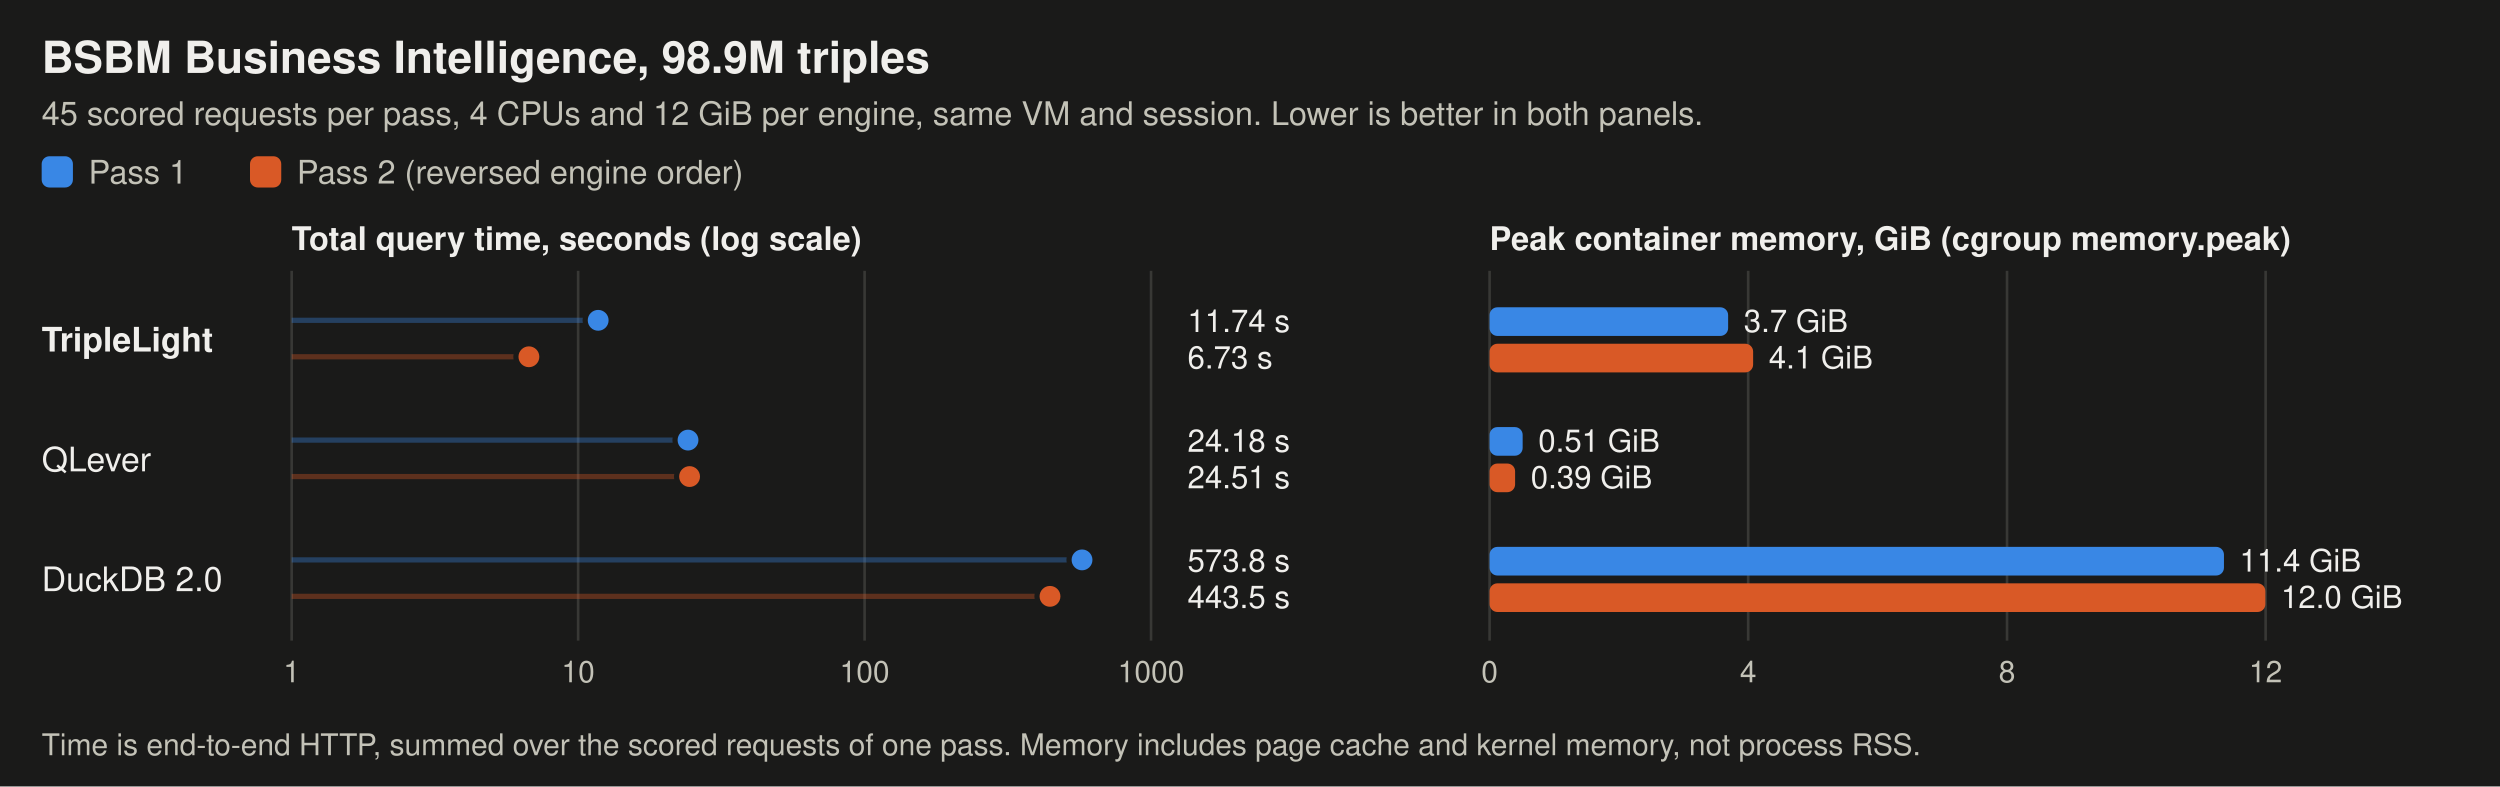
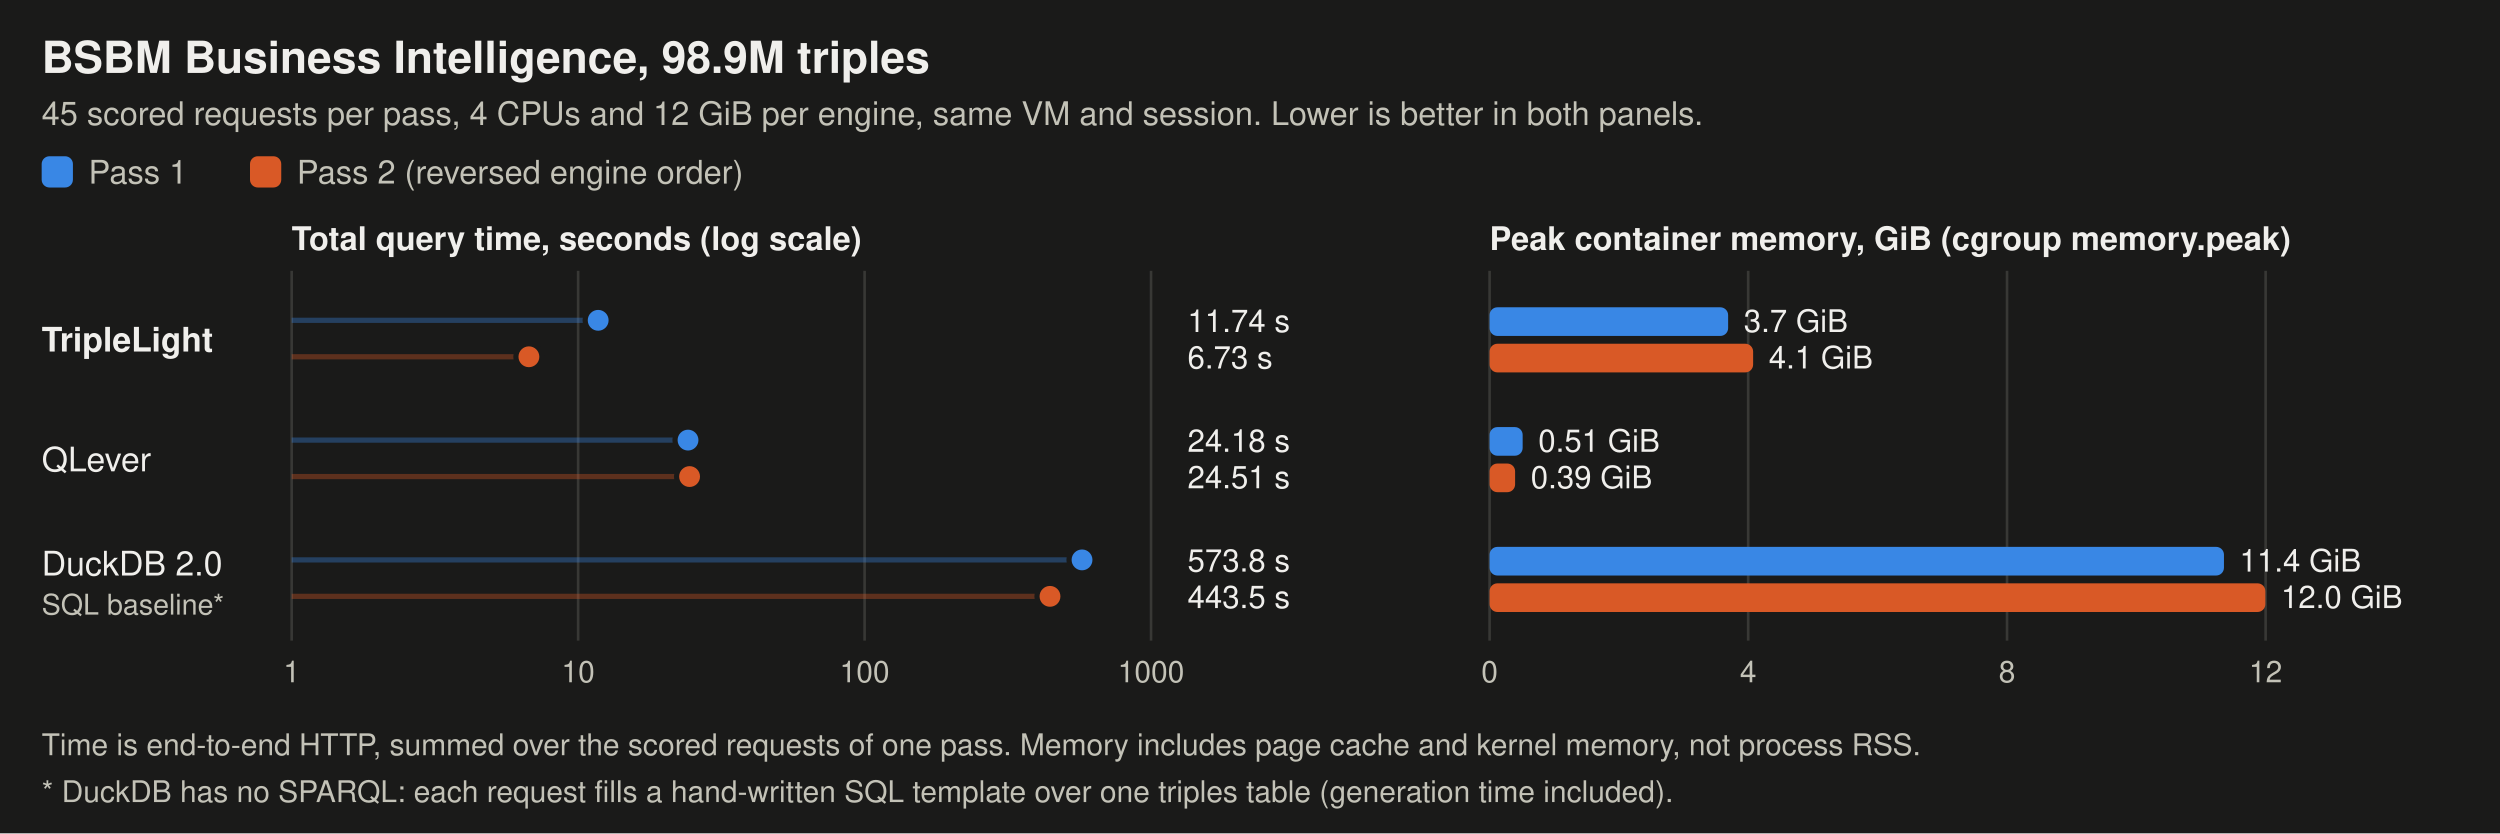
- <svg xmlns="http://www.w3.org/2000/svg" width="960" height="302" viewBox="0 0 960 302" font-family="-apple-system,BlinkMacSystemFont,'Segoe UI',Helvetica,Arial,sans-serif">
-   <rect width="960" height="302" fill="#1a1a19" />
+ <svg xmlns="http://www.w3.org/2000/svg" width="960" height="320" viewBox="0 0 960 320" font-family="-apple-system,BlinkMacSystemFont,'Segoe UI',Helvetica,Arial,sans-serif">
+   <rect width="960" height="320" fill="#1a1a19" />
  <text x="16" y="28" font-size="17" font-weight="600" fill="#f0efec">BSBM Business Intelligence, 98.9M triples</text>
  <text x="16" y="48" font-size="12.5" fill="#c3c2b7">45 scored requests per pass, 4 CPUs and 12 GiB per engine, same VM and session. Lower is better in both panels.</text>
  <rect x="16" y="60" width="12" height="12" rx="3" fill="#3987e5" />
  <text x="34" y="70.5" font-size="12.5" fill="#c3c2b7">Pass 1</text>
  <rect x="96" y="60" width="12" height="12" rx="3" fill="#d95926" />
  <text x="114" y="70.5" font-size="12.5" fill="#c3c2b7">Pass 2 (reversed engine order)</text>
  <text x="112" y="96" font-size="12.5" font-weight="600" fill="#f0efec">Total query time, seconds (log scale)</text>
  <text x="572" y="96" font-size="12.5" font-weight="600" fill="#f0efec">Peak container memory, GiB (cgroup memory.peak)</text>
  <line x1="112.0" y1="104" x2="112.0" y2="246" stroke="#383835" />
  <text x="112.0" y="262" font-size="11.5" text-anchor="middle" fill="#c3c2b7">1</text>
  <line x1="222.0" y1="104" x2="222.0" y2="246" stroke="#383835" />
  <text x="222.0" y="262" font-size="11.5" text-anchor="middle" fill="#c3c2b7">10</text>
  <line x1="332.0" y1="104" x2="332.0" y2="246" stroke="#383835" />
  <text x="332.0" y="262" font-size="11.5" text-anchor="middle" fill="#c3c2b7">100</text>
  <line x1="442.0" y1="104" x2="442.0" y2="246" stroke="#383835" />
  <text x="442.0" y="262" font-size="11.5" text-anchor="middle" fill="#c3c2b7">1000</text>
  <line x1="572.0" y1="104" x2="572.0" y2="246" stroke="#383835" />
  <text x="572.0" y="262" font-size="11.5" text-anchor="middle" fill="#c3c2b7">0</text>
  <line x1="671.3" y1="104" x2="671.3" y2="246" stroke="#383835" />
  <text x="671.3" y="262" font-size="11.5" text-anchor="middle" fill="#c3c2b7">4</text>
  <line x1="770.7" y1="104" x2="770.7" y2="246" stroke="#383835" />
  <text x="770.7" y="262" font-size="11.5" text-anchor="middle" fill="#c3c2b7">8</text>
  <line x1="870.0" y1="104" x2="870.0" y2="246" stroke="#383835" />
  <text x="870.0" y="262" font-size="11.5" text-anchor="middle" fill="#c3c2b7">12</text>
  <text x="16" y="135.0" font-size="13" font-weight="600" fill="#f0efec">TripleLight</text>
  <line x1="112" y1="123" x2="229.7" y2="123" stroke="#3987e5" stroke-width="2" stroke-opacity="0.35" />
  <circle cx="229.7" cy="123" r="5" fill="#3987e5" stroke="#1a1a19" stroke-width="2" />
  <text x="456" y="127.5" font-size="12" fill="#f0efec">11.74 s</text>
  <rect x="572" y="118" width="91.6" height="11" rx="3" fill="#3987e5" />
  <text x="669.6" y="127.5" font-size="12" fill="#f0efec">3.7 GiB</text>
  <line x1="112" y1="137" x2="203.1" y2="137" stroke="#d95926" stroke-width="2" stroke-opacity="0.35" />
  <circle cx="203.1" cy="137" r="5" fill="#d95926" stroke="#1a1a19" stroke-width="2" />
  <text x="456" y="141.5" font-size="12" fill="#f0efec">6.73 s</text>
  <rect x="572" y="132" width="101.2" height="11" rx="3" fill="#d95926" />
  <text x="679.2" y="141.5" font-size="12" fill="#f0efec">4.1 GiB</text>
  <text x="16" y="181.0" font-size="13" font-weight="400" fill="#f0efec">QLever</text>
  <line x1="112" y1="169" x2="264.2" y2="169" stroke="#3987e5" stroke-width="2" stroke-opacity="0.35" />
  <circle cx="264.2" cy="169" r="5" fill="#3987e5" stroke="#1a1a19" stroke-width="2" />
  <text x="456" y="173.5" font-size="12" fill="#f0efec">24.18 s</text>
  <rect x="572" y="164" width="12.7" height="11" rx="3" fill="#3987e5" />
  <text x="590.7" y="173.5" font-size="12" fill="#f0efec">0.51 GiB</text>
  <line x1="112" y1="183" x2="264.8" y2="183" stroke="#d95926" stroke-width="2" stroke-opacity="0.35" />
  <circle cx="264.8" cy="183" r="5" fill="#d95926" stroke="#1a1a19" stroke-width="2" />
  <text x="456" y="187.5" font-size="12" fill="#f0efec">24.51 s</text>
  <rect x="572" y="178" width="9.8" height="11" rx="3" fill="#d95926" />
  <text x="587.8" y="187.5" font-size="12" fill="#f0efec">0.39 GiB</text>
-   <text x="16" y="227.0" font-size="13" font-weight="400" fill="#f0efec">DuckDB 2.0</text>
+   <text x="16" y="221.0" font-size="13" font-weight="400" fill="#f0efec">DuckDB 2.0</text>
+   <text x="16" y="236.0" font-size="11" fill="#c3c2b7">SQL baseline*</text>
  <line x1="112" y1="215" x2="415.5" y2="215" stroke="#3987e5" stroke-width="2" stroke-opacity="0.35" />
  <circle cx="415.5" cy="215" r="5" fill="#3987e5" stroke="#1a1a19" stroke-width="2" />
  <text x="456" y="219.5" font-size="12" fill="#f0efec">573.8 s</text>
  <rect x="572" y="210" width="282.0" height="11" rx="3" fill="#3987e5" />
  <text x="860.0" y="219.5" font-size="12" fill="#f0efec">11.4 GiB</text>
  <line x1="112" y1="229" x2="403.2" y2="229" stroke="#d95926" stroke-width="2" stroke-opacity="0.35" />
  <circle cx="403.2" cy="229" r="5" fill="#d95926" stroke="#1a1a19" stroke-width="2" />
  <text x="456" y="233.5" font-size="12" fill="#f0efec">443.5 s</text>
  <rect x="572" y="224" width="297.9" height="11" rx="3" fill="#d95926" />
  <text x="875.9" y="233.5" font-size="12" fill="#f0efec">12.0 GiB</text>
  <text x="16" y="290" font-size="11.5" fill="#c3c2b7">Time is end-to-end HTTP, summed over the scored requests of one pass. Memory includes page cache and kernel memory, not process RSS.</text>
+   <text x="16" y="308" font-size="11.5" fill="#c3c2b7">* DuckDB has no SPARQL: each request fills a hand-written SQL template over one triples table (generation time included).</text>
</svg>
